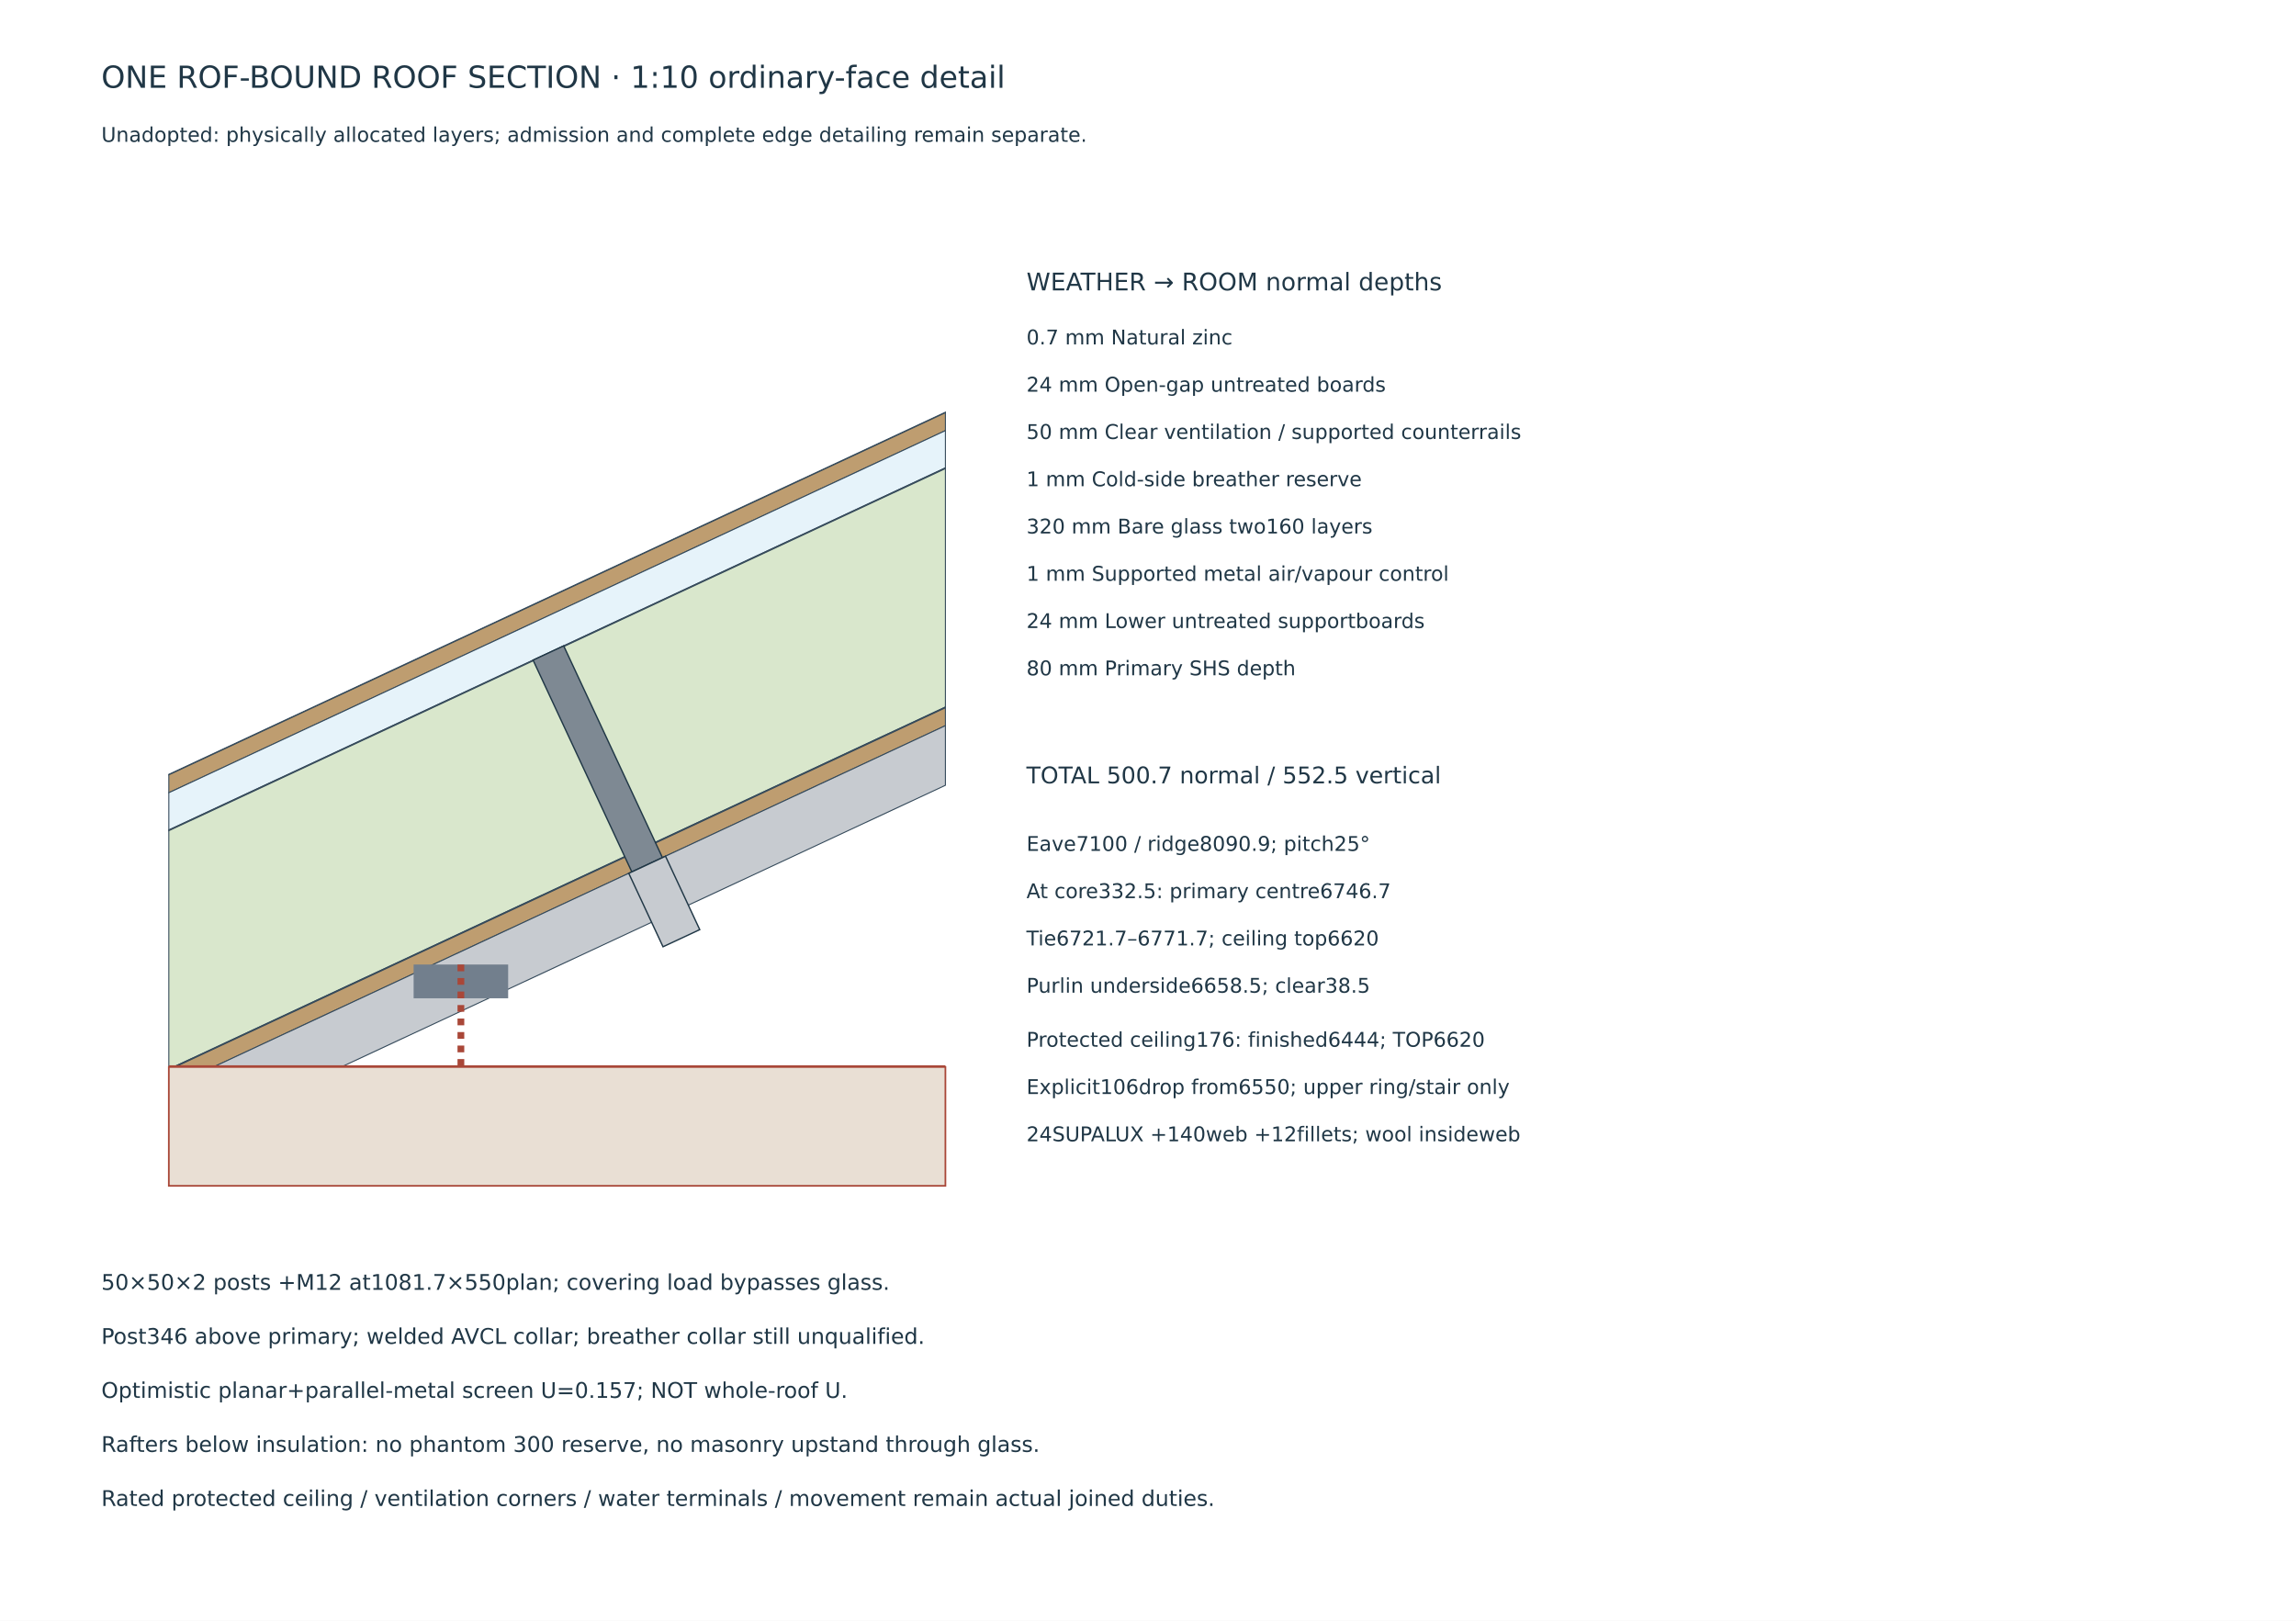
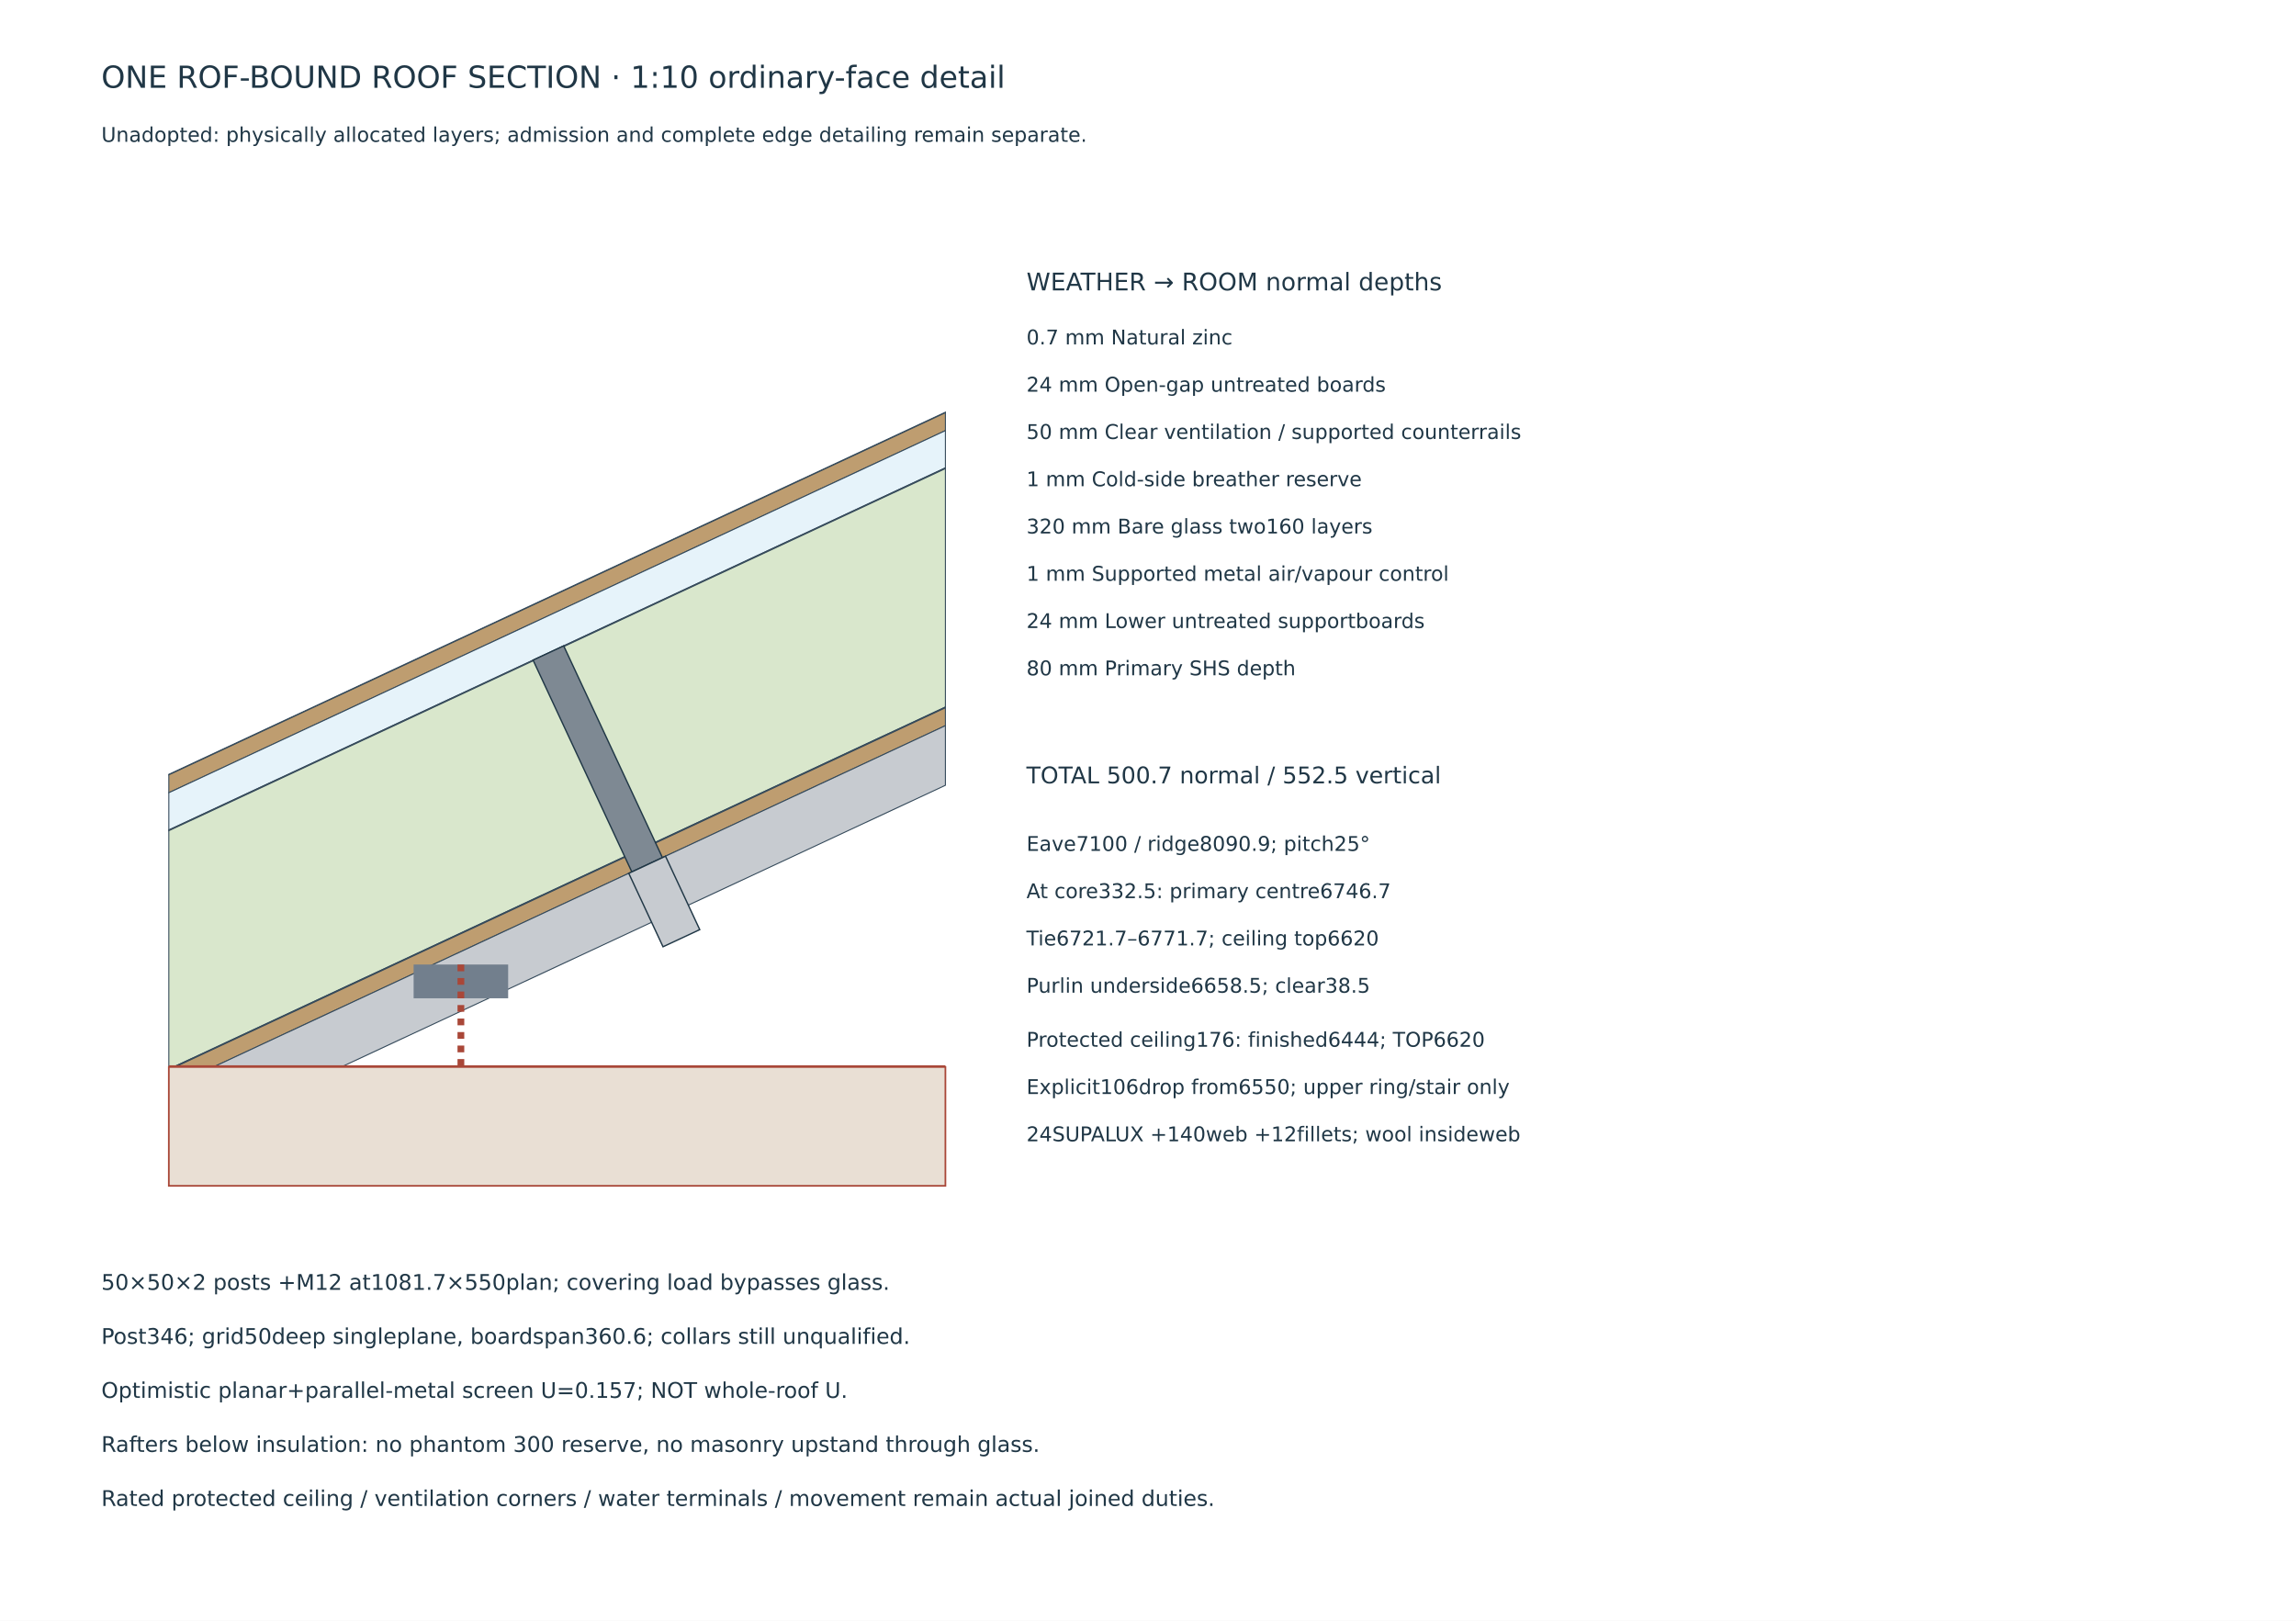
<svg xmlns="http://www.w3.org/2000/svg" width="340mm" height="240mm" viewBox="0 0 340 240">
  <style>text{font-family:DejaVu Sans,Arial;fill:#203746}</style>
  <rect width="340" height="240" fill="white" />
  <text x="15" y="13" font-size="4.5">ONE ROF-BOUND ROOF SECTION · 1:10 ordinary-face detail</text>
  <text x="15" y="21" font-size="3">Unadopted: physically allocated layers; admission and complete edge detailing remain separate.</text>
  <polygon points="25,114.663 140,61.038 140,61.115 25,114.74" fill="#929ca5" stroke="#34495a" stroke-width=".15" />
  <polygon points="25,114.74 140,61.115 140,63.763 25,117.388" fill="#be9d70" stroke="#34495a" stroke-width=".15" />
  <polygon points="25,117.388 140,63.763 140,69.28 25,122.905" fill="#e6f3fa" stroke="#34495a" stroke-width=".15" />
  <polygon points="25,122.905 140,69.28 140,69.39 25,123.016" fill="#8c729d" stroke="#34495a" stroke-width=".15" />
  <polygon points="25,123.016 140,69.39 140,104.698 25,158.324" fill="#d9e7cc" stroke="#34495a" stroke-width=".15" />
  <polygon points="25,158.324 140,104.698 140,104.809 25,158.434" fill="#526f88" stroke="#34495a" stroke-width=".15" />
  <polygon points="25,158.434 140,104.809 140,107.457 25,161.082" fill="#be9d70" stroke="#34495a" stroke-width=".15" />
  <polygon points="25,161.082 140,107.457 140,116.284 25,169.909" fill="#c7cbd0" stroke="#34495a" stroke-width=".15" />
  <polygon points="78.941,97.752 83.472,95.639 98.095,126.997 93.563,129.111" fill="#7e8993" stroke="#203746" stroke-width=".2" />
  <polygon points="93.11,129.322 98.548,126.786 103.62,137.662 98.182,140.198" fill="#c7cbd0" stroke="#203746" stroke-width=".2" />
  <line x1="25" x2="140" y1="158" y2="158" stroke="#a94738" stroke-width=".5" />
  <rect x="61.25" y="142.828" width="14" height="5" fill="#727f8d" />
  <line x1="68.25" x2="68.25" y1="142.828" y2="158" stroke="#a94738" stroke-dasharray="1 1" />
  <text x="152" y="43" font-size="3.6">WEATHER → ROOM normal depths</text>
  <text x="152" y="51" font-size="3">0.7 mm  Natural zinc</text>
  <text x="152" y="58" font-size="3">24 mm  Open-gap untreated boards</text>
  <text x="152" y="65" font-size="3">50 mm  Clear ventilation / supported counterrails</text>
  <text x="152" y="72" font-size="3">1 mm  Cold-side breather reserve</text>
  <text x="152" y="79" font-size="3">320 mm  Bare glass two160 layers</text>
  <text x="152" y="86" font-size="3">1 mm  Supported metal air/vapour control</text>
  <text x="152" y="93" font-size="3">24 mm  Lower untreated supportboards</text>
  <text x="152" y="100" font-size="3">80 mm  Primary SHS depth</text>
  <text x="152" y="116" font-size="3.4">TOTAL 500.7 normal / 552.5 vertical</text>
  <text x="152" y="126" font-size="3">Eave7100 / ridge8090.9; pitch25°</text>
  <text x="152" y="133" font-size="3">At core332.5: primary centre6746.7</text>
  <text x="152" y="140" font-size="3">Tie6721.7–6771.7; ceiling top6620</text>
  <text x="152" y="147" font-size="3">Purlin underside6658.5; clear38.5</text>
  <text x="152" y="155" font-size="3">Protected ceiling176: finished6444; TOP6620</text>
  <text x="152" y="162" font-size="3">Explicit106drop from6550; upper ring/stair only</text>
  <text x="152" y="169" font-size="3">24SUPALUX +140web +12fillets; wool insideweb</text>
  <rect x="25" y="158" width="115" height="17.6" fill="#e9dfd4" stroke="#a94738" stroke-width=".25" />
  <text x="15" y="191" font-size="3.2">50×50×2 posts +M12 at1081.7×550plan; covering load bypasses glass.</text>
-   <text x="15" y="199" font-size="3.2">Post346 above primary; welded AVCL collar; breather collar still unqualified.</text>
+   <text x="15" y="199" font-size="3.2">Post346; grid50deep singleplane, boardspan360.6; collars still unqualified.</text>
  <text x="15" y="207" font-size="3.2">Optimistic planar+parallel-metal screen U=0.157; NOT whole-roof U.</text>
  <text x="15" y="215" font-size="3.2">Rafters below insulation: no phantom 300 reserve, no masonry upstand through glass.</text>
  <text x="15" y="223" font-size="3.2">Rated protected ceiling / ventilation corners / water terminals / movement remain actual joined duties.</text>
</svg>
